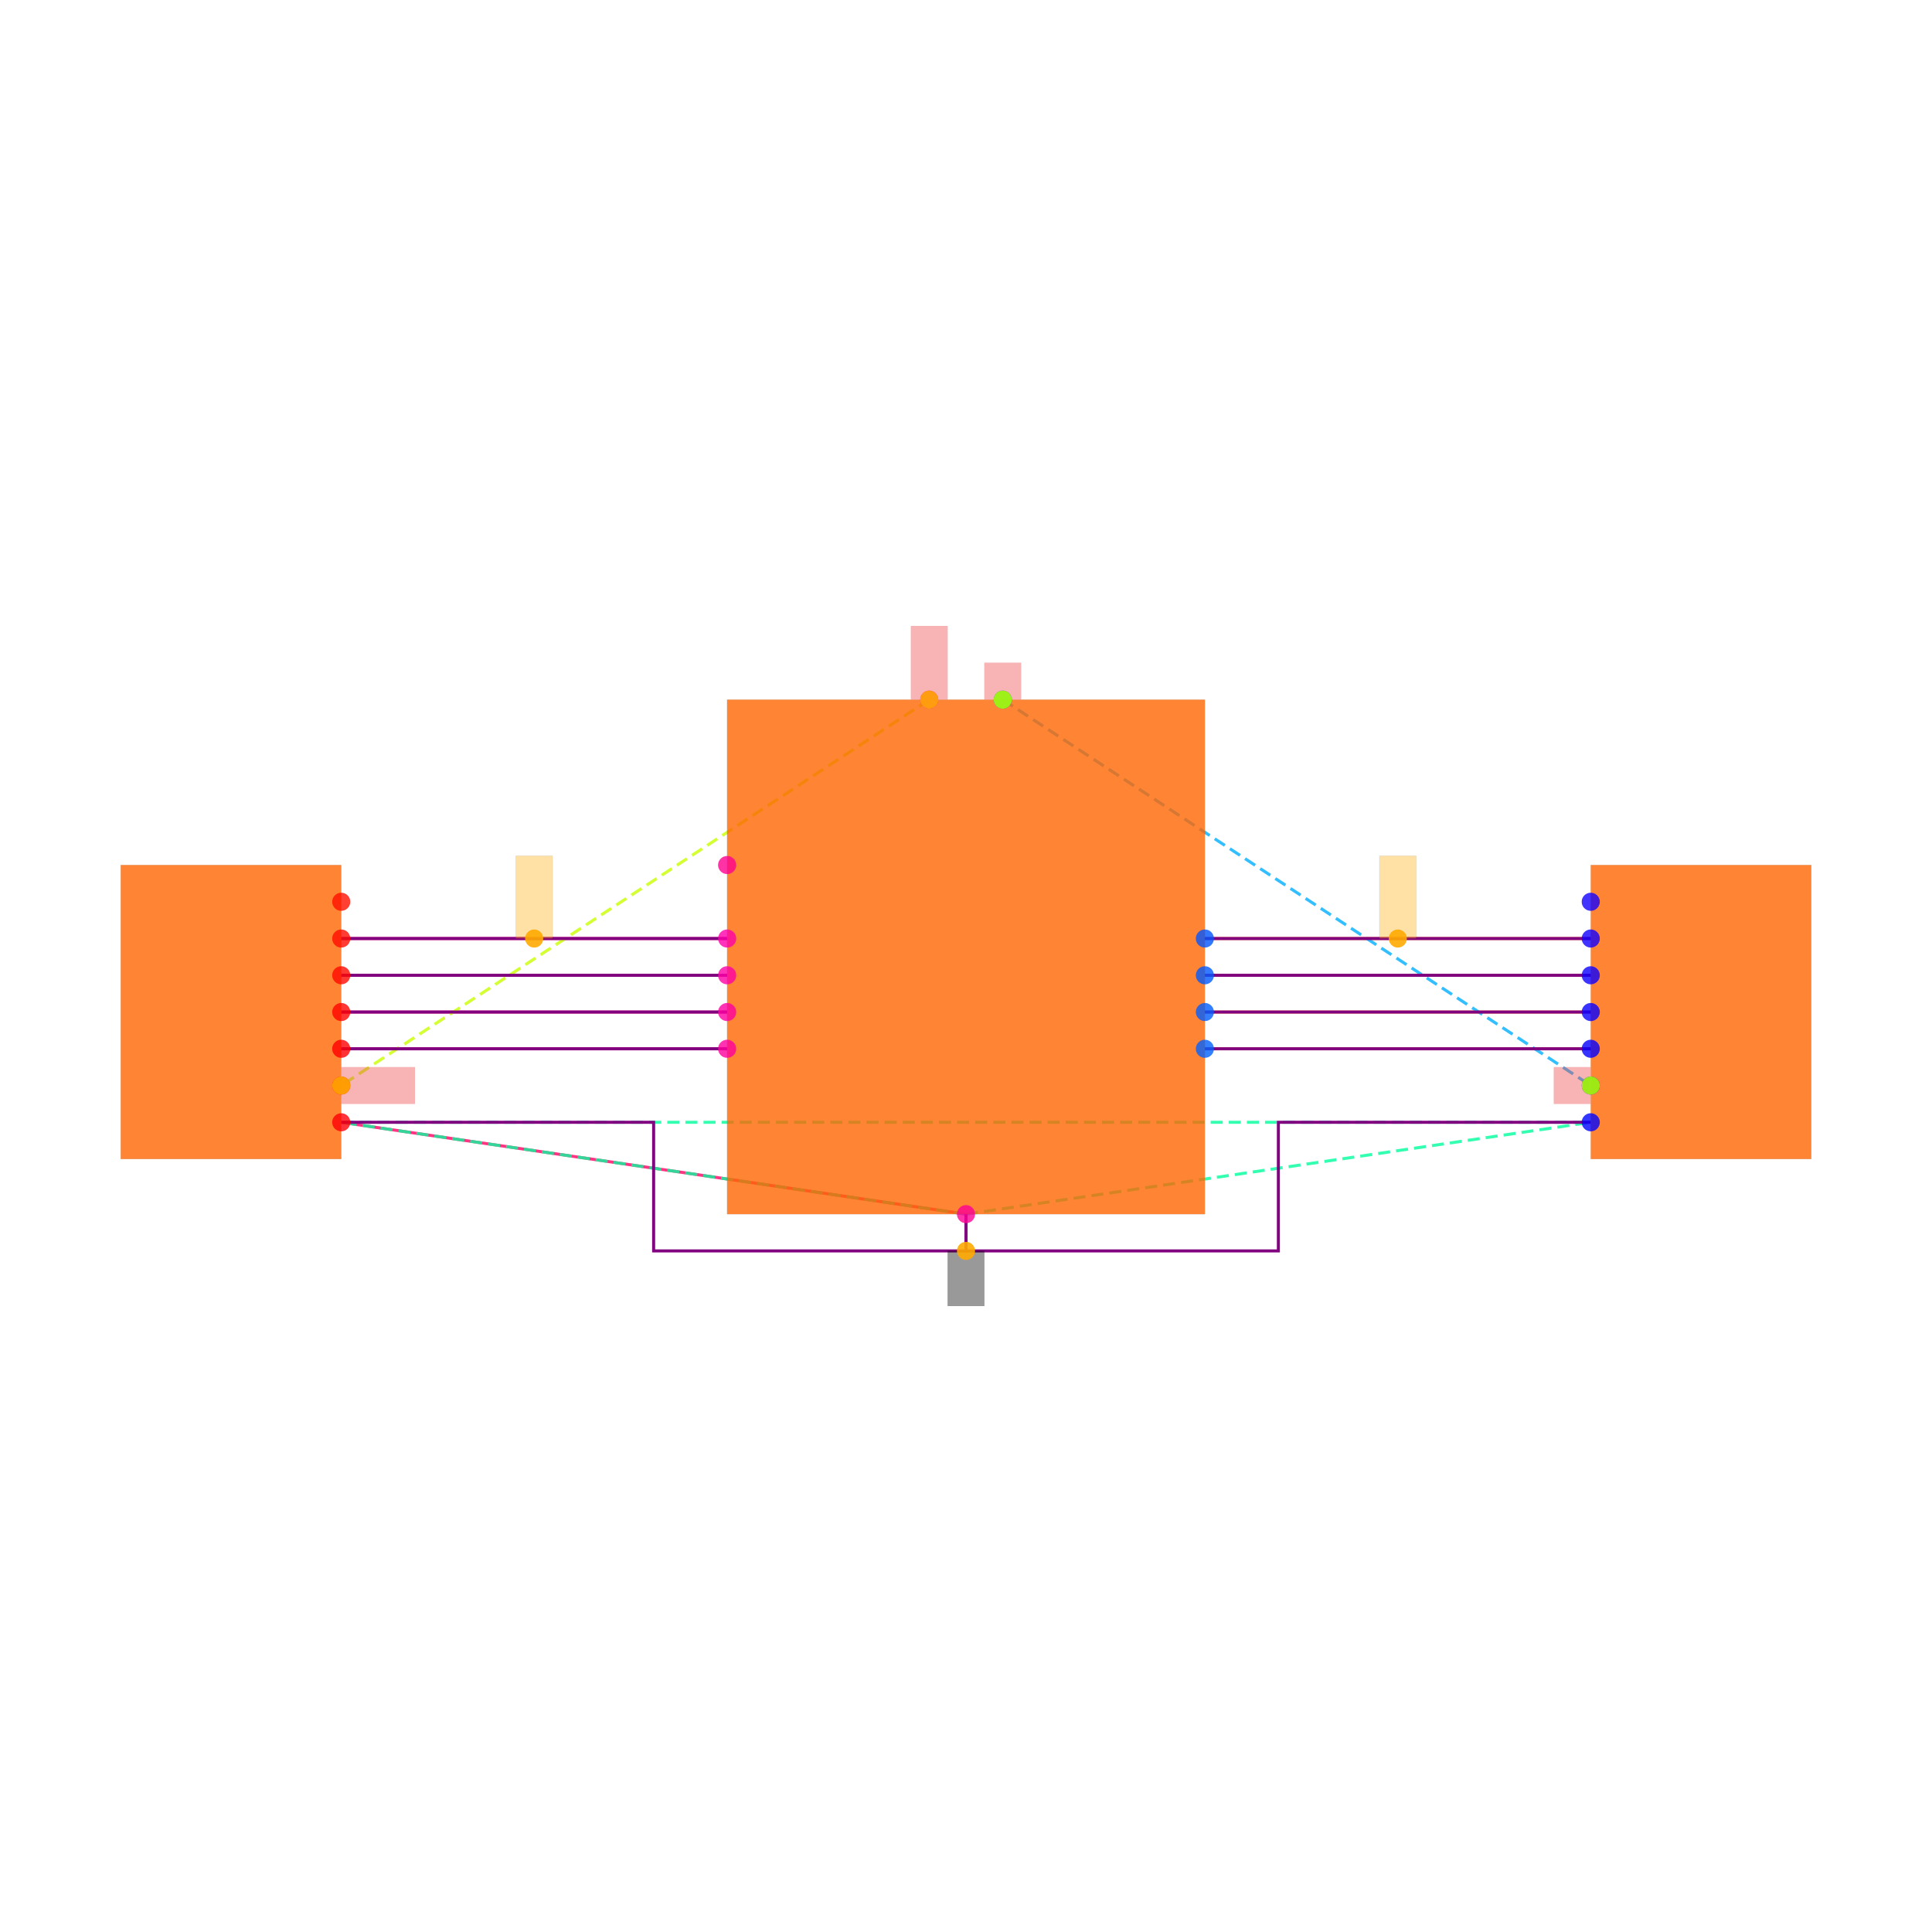
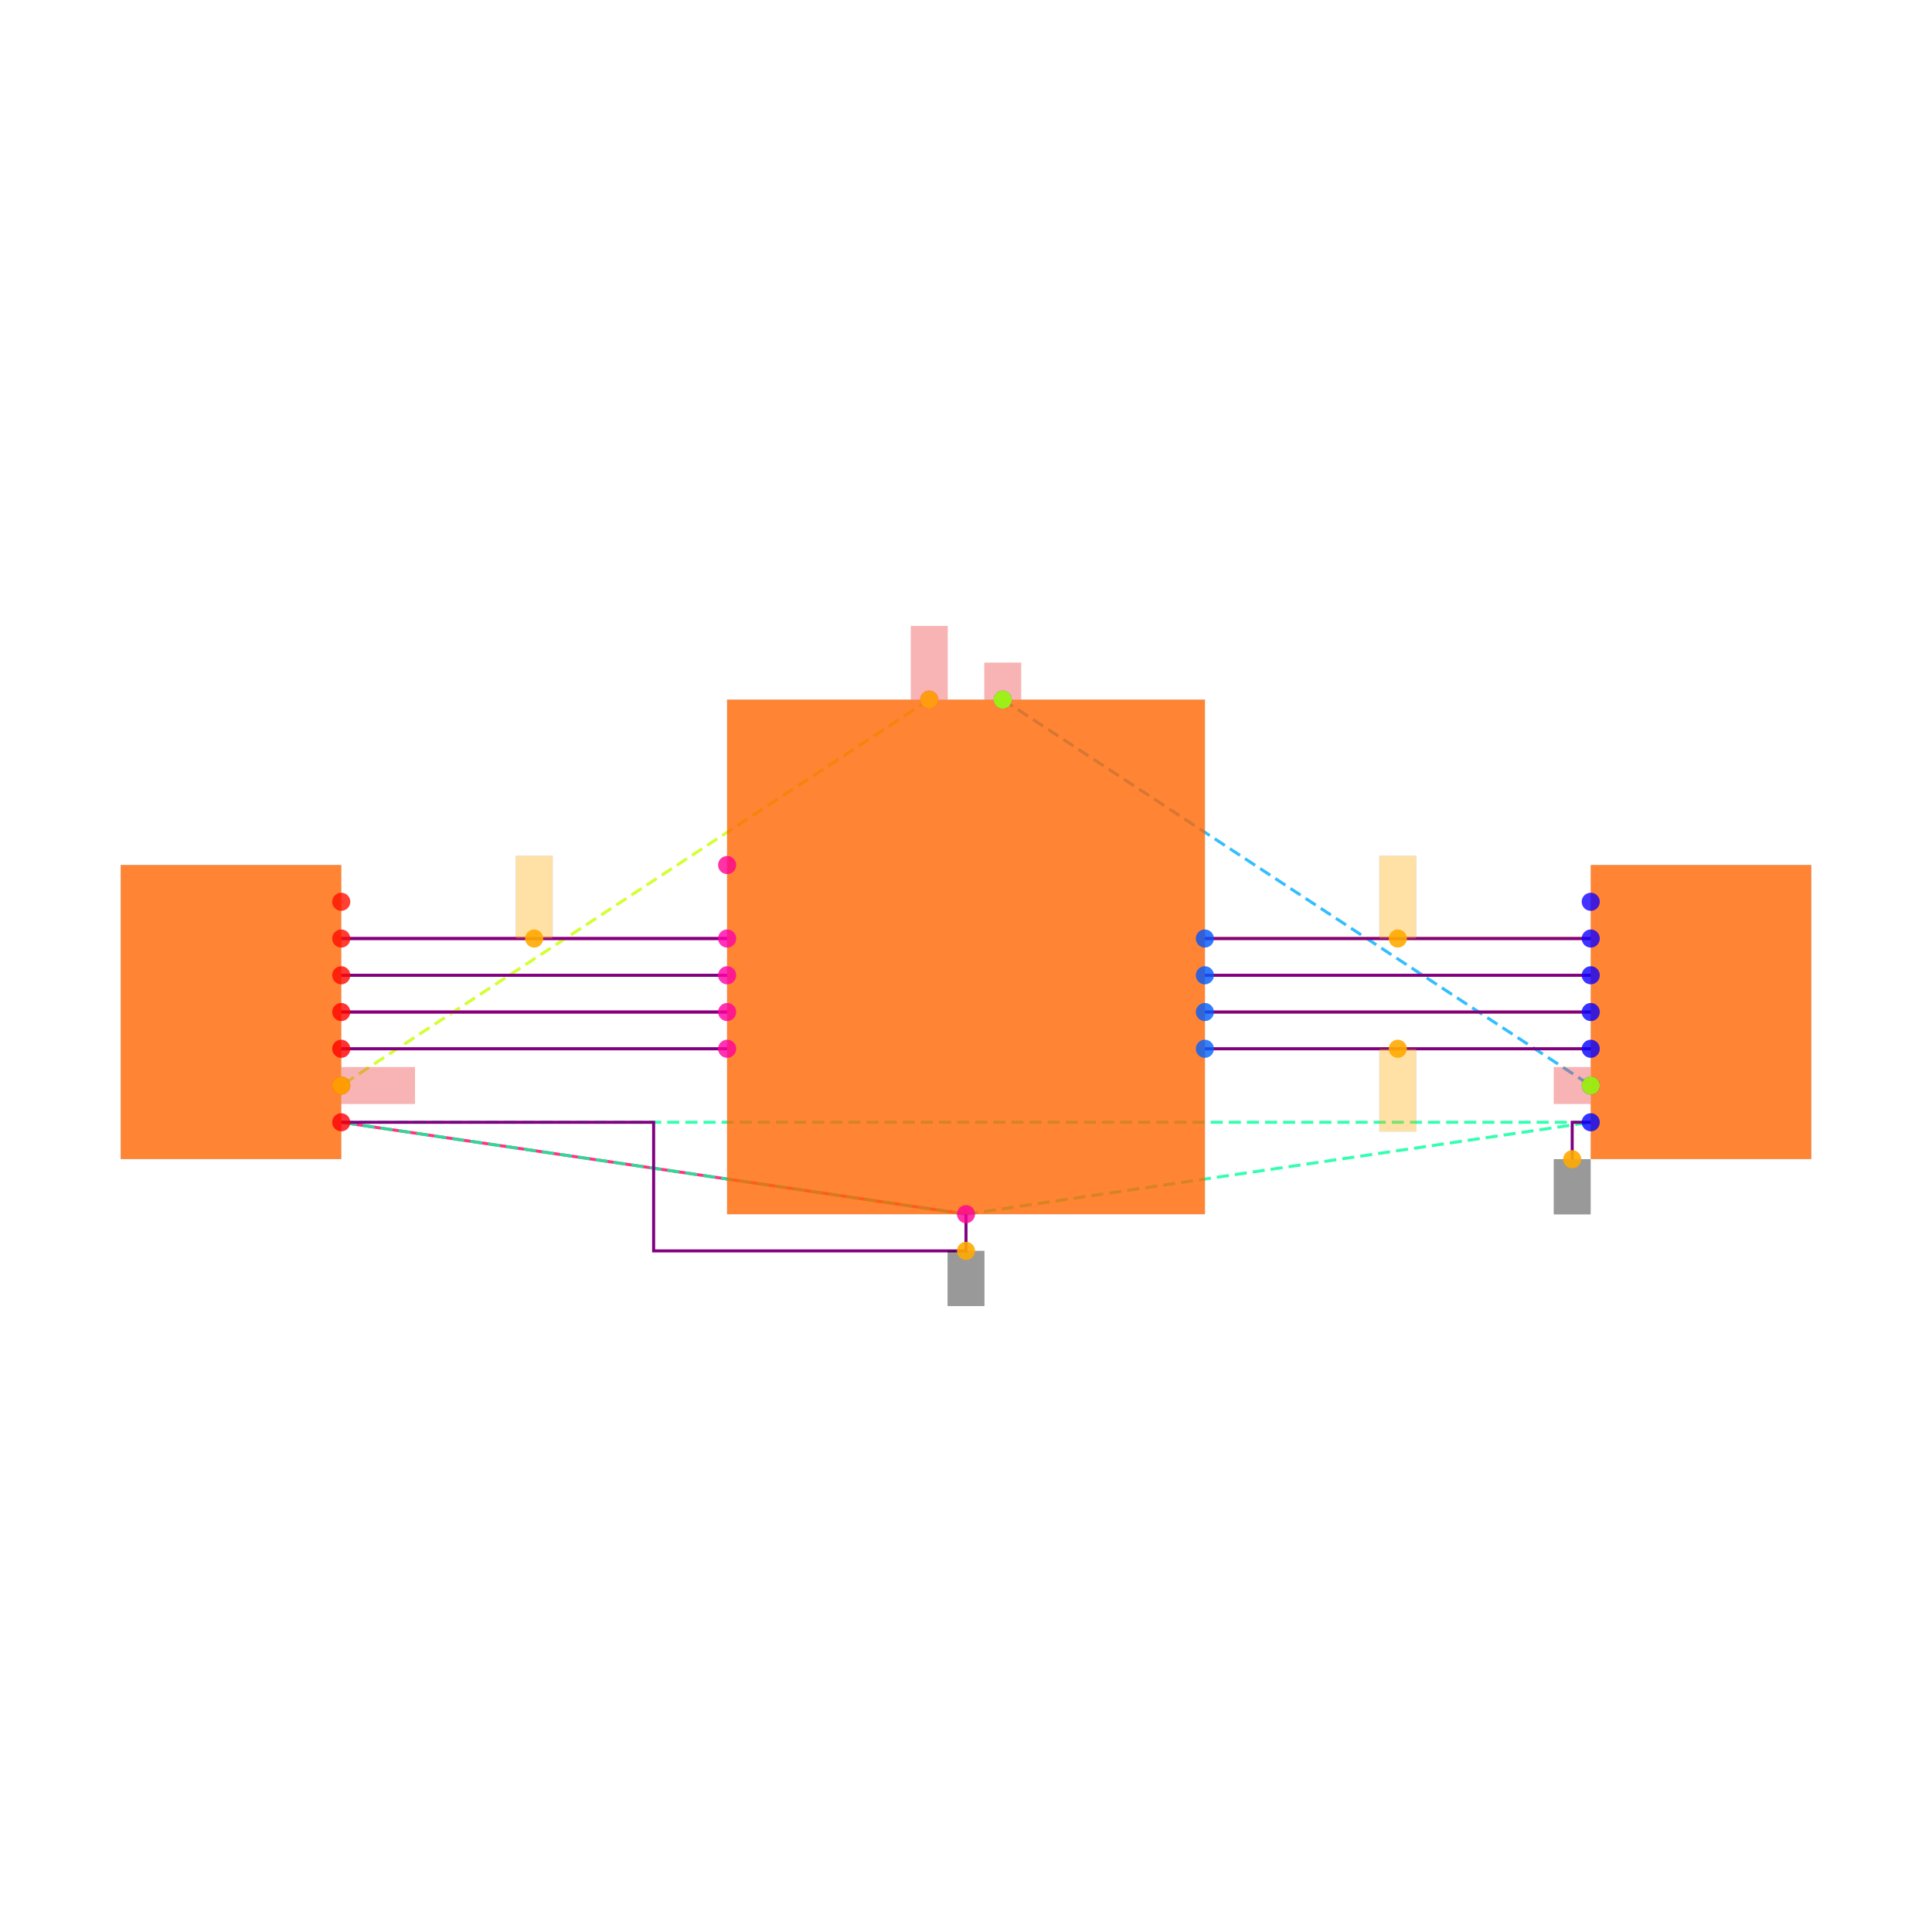
<svg xmlns="http://www.w3.org/2000/svg" width="640" height="640" viewBox="0 0 640 640">
  <rect width="100%" height="100%" fill="white" />
  <g>
    <polyline data-points="-3.4,-0.8999999999999999 0,-1.4" data-type="line" data-label="" points="113.043,371.77 320,402.204" fill="none" stroke="hsl(336, 100%, 50%, 0.8)" stroke-width="1px" />
  </g>
  <g>
    <polyline data-points="-3.4,-0.49999999999999994 -1.3,-0.5" data-type="line" data-label="" points="113.043,347.422 240.87,347.422" fill="none" stroke="hsl(336, 100%, 50%, 0.8)" stroke-width="1px" />
  </g>
  <g>
    <polyline data-points="-3.4,-0.2999999999999999 -1.3,-0.30000000000000004" data-type="line" data-label="" points="113.043,335.248 240.87,335.248" fill="none" stroke="hsl(336, 100%, 50%, 0.8)" stroke-width="1px" />
  </g>
  <g>
    <polyline data-points="-3.4,-0.09999999999999992 -1.3,-0.10000000000000009" data-type="line" data-label="" points="113.043,323.074 240.87,323.074" fill="none" stroke="hsl(336, 100%, 50%, 0.8)" stroke-width="1px" />
  </g>
  <g>
    <polyline data-points="-3.4,0.10000000000000003 -1.3,0.09999999999999998" data-type="line" data-label="" points="113.043,310.9 240.87,310.9" fill="none" stroke="hsl(336, 100%, 50%, 0.8)" stroke-width="1px" />
  </g>
  <g>
    <polyline data-points="3.4,-0.5 1.3,-0.5" data-type="line" data-label="" points="526.957,347.422 399.13,347.422" fill="none" stroke="hsl(24, 100%, 50%, 0.8)" stroke-width="1px" />
  </g>
  <g>
    <polyline data-points="3.4,-0.3000000000000001 1.3,-0.3" data-type="line" data-label="" points="526.957,335.248 399.13,335.248" fill="none" stroke="hsl(24, 100%, 50%, 0.8)" stroke-width="1px" />
  </g>
  <g>
    <polyline data-points="3.4,-0.10000000000000003 1.3,-0.09999999999999998" data-type="line" data-label="" points="526.957,323.074 399.13,323.074" fill="none" stroke="hsl(24, 100%, 50%, 0.8)" stroke-width="1px" />
  </g>
  <g>
    <polyline data-points="3.4,0.09999999999999998 1.3,0.10000000000000009" data-type="line" data-label="" points="526.957,310.9 399.13,310.9" fill="none" stroke="hsl(24, 100%, 50%, 0.8)" stroke-width="1px" />
  </g>
  <g>
    <polyline data-points="-0.2,1.4 -3.4,-0.7" data-type="line" data-label="" points="307.826,231.77 113.043,359.596" fill="none" stroke="hsl(73, 100%, 50%, 0.8)" stroke-width="1px" stroke-dasharray="4 2" />
  </g>
  <g>
    <polyline data-points="0,-1.4 -3.4,-0.8999999999999999" data-type="line" data-label="" points="320,402.204 113.043,371.77" fill="none" stroke="hsl(157, 100%, 50%, 0.8)" stroke-width="1px" stroke-dasharray="4 2" />
  </g>
  <g>
    <polyline data-points="0,-1.4 3.4,-0.8999999999999999" data-type="line" data-label="" points="320,402.204 526.957,371.77" fill="none" stroke="hsl(157, 100%, 50%, 0.8)" stroke-width="1px" stroke-dasharray="4 2" />
  </g>
  <g>
    <polyline data-points="-3.4,-0.8999999999999999 3.4,-0.8999999999999999" data-type="line" data-label="" points="113.043,371.77 526.957,371.77" fill="none" stroke="hsl(157, 100%, 50%, 0.8)" stroke-width="1px" stroke-dasharray="4 2" />
  </g>
  <g>
    <polyline data-points="0.2,1.4 3.4,-0.7" data-type="line" data-label="" points="332.174,231.77 526.957,359.596" fill="none" stroke="hsl(199, 100%, 50%, 0.8)" stroke-width="1px" stroke-dasharray="4 2" />
  </g>
  <g>
-     <polyline data-points="0,-1.4 0,-1.5999999999999999 -1.7,-1.5999999999999999 -1.7,-0.8999999999999999 -3.4,-0.8999999999999999" data-type="line" data-label="" points="320,402.204 320,414.378 216.522,414.378 216.522,371.77 113.043,371.77" fill="none" stroke="purple" stroke-width="1px" />
-   </g>
-   <g>
-     <polyline data-points="3.4,-0.8999999999999999 1.6999999999999997,-0.8999999999999999 1.6999999999999997,-1.5999999999999999 0,-1.5999999999999999 0,-1.4" data-type="line" data-label="" points="526.957,371.77 423.478,371.77 423.478,414.378 320,414.378 320,402.204" fill="none" stroke="purple" stroke-width="1px" />
-   </g>
-   <g>
    <polyline data-points="-3.4,-0.49999999999999994 -1.3,-0.5" data-type="line" data-label="" points="113.043,347.422 240.87,347.422" fill="none" stroke="purple" stroke-width="1px" />
  </g>
  <g>
    <polyline data-points="-3.4,-0.2999999999999999 -1.3,-0.30000000000000004" data-type="line" data-label="" points="113.043,335.248 240.87,335.248" fill="none" stroke="purple" stroke-width="1px" />
  </g>
  <g>
    <polyline data-points="-3.4,-0.09999999999999992 -1.3,-0.10000000000000009" data-type="line" data-label="" points="113.043,323.074 240.87,323.074" fill="none" stroke="purple" stroke-width="1px" />
  </g>
  <g>
    <polyline data-points="-3.4,0.10000000000000003 -1.3,0.09999999999999998" data-type="line" data-label="" points="113.043,310.9 240.87,310.9" fill="none" stroke="purple" stroke-width="1px" />
  </g>
  <g>
    <polyline data-points="3.4,-0.5 1.3,-0.5" data-type="line" data-label="" points="526.957,347.422 399.13,347.422" fill="none" stroke="purple" stroke-width="1px" />
  </g>
  <g>
    <polyline data-points="3.4,-0.3000000000000001 1.3,-0.3" data-type="line" data-label="" points="526.957,335.248 399.13,335.248" fill="none" stroke="purple" stroke-width="1px" />
  </g>
  <g>
    <polyline data-points="3.4,-0.10000000000000003 1.3,-0.09999999999999998" data-type="line" data-label="" points="526.957,323.074 399.13,323.074" fill="none" stroke="purple" stroke-width="1px" />
  </g>
  <g>
    <polyline data-points="3.4,0.09999999999999998 1.3,0.10000000000000009" data-type="line" data-label="" points="526.957,310.9 399.13,310.9" fill="none" stroke="purple" stroke-width="1px" />
  </g>
  <g>
+     <polyline data-points="-3.4,-0.8999999999999999 -1.7,-0.8999999999999999 -1.7,-1.5999999999999999 0,-1.5999999999999999 0,-1.4" data-type="line" data-label="" points="113.043,371.77 216.522,371.77 216.522,414.378 320,414.378 320,402.204" fill="none" stroke="purple" stroke-width="1px" />
+   </g>
+   <g>
+     <polyline data-points="3.4,-0.8999999999999999 3.299,-0.8999999999999999 3.299,-1.101" data-type="line" data-label="" points="526.957,371.77 520.809,371.77 520.809,384.004" fill="none" stroke="purple" stroke-width="1px" />
+   </g>
+   <g>
    <rect data-type="rect" data-label="schematic_component_0" data-x="0" data-y="0" x="240.87" y="231.77" width="158.261" height="170.435" fill="hsl(24, 100%, 50%, 0.8)" stroke="black" stroke-width="0.016" />
  </g>
  <g>
    <rect data-type="rect" data-label="schematic_component_1" data-x="-4" data-y="-0.3" x="40" y="286.552" width="73.043" height="97.391" fill="hsl(24, 100%, 50%, 0.8)" stroke="black" stroke-width="0.016" />
  </g>
  <g>
    <rect data-type="rect" data-label="schematic_component_2" data-x="4" data-y="-0.3" x="526.957" y="286.552" width="73.043" height="97.391" fill="hsl(24, 100%, 50%, 0.8)" stroke="black" stroke-width="0.016" />
  </g>
  <g>
    <rect data-type="rect" data-label="netId: V3_3 globalConnNetId: connectivity_net9" data-x="-0.2" data-y="1.6009999999999998" x="301.739" y="207.361" width="12.174" height="24.348" fill="#ef444466" stroke="#ef4444" stroke-width="0.016" />
  </g>
  <g>
    <rect data-type="rect" data-label="netId: V3_3 globalConnNetId: connectivity_net9" data-x="-3.199" data-y="-0.7" x="113.104" y="353.509" width="24.348" height="12.174" fill="#ef444466" stroke="#ef4444" stroke-width="0.016" />
  </g>
  <g>
    <rect data-type="rect" data-label="netId: pinheader.JP1 &gt; port.pin6 to .U1 &gt; .pin2 globalConnNetId: connectivity_net4" data-x="-2.35" data-y="0.325" x="170.87" y="283.509" width="12.174" height="27.391" fill="hsl(40, 100%, 50%, 0.35)" stroke="black" stroke-width="0.016" />
  </g>
  <g>
    <rect data-type="rect" data-label="netId: GND globalConnNetId: connectivity_net0" data-x="0" data-y="-1.7499999999999998" x="313.913" y="414.378" width="12.174" height="18.261" fill="#00000066" stroke="#000000" stroke-width="0.016" />
  </g>
  <g>
+     <rect data-type="rect" data-label="netId: GND globalConnNetId: connectivity_net0" data-x="3.299" data-y="-1.251" x="514.722" y="384.004" width="12.174" height="18.261" fill="#00000066" stroke="#000000" stroke-width="0.016" />
+   </g>
+   <g>
+     <rect data-type="rect" data-label="netId: pinheader.JP2 &gt; port.pin3 to .U1 &gt; .pin10 globalConnNetId: connectivity_net5" data-x="2.35" data-y="-0.725" x="456.957" y="347.422" width="12.174" height="27.391" fill="hsl(40, 100%, 50%, 0.35)" stroke="black" stroke-width="0.016" />
+   </g>
+   <g>
    <rect data-type="rect" data-label="netId: pinheader.JP2 &gt; port.pin6 to .U1 &gt; .pin13 globalConnNetId: connectivity_net8" data-x="2.35" data-y="0.32500000000000007" x="456.957" y="283.509" width="12.174" height="27.391" fill="hsl(40, 100%, 50%, 0.35)" stroke="black" stroke-width="0.016" />
  </g>
  <g>
    <rect data-type="rect" data-label="netId: V5 globalConnNetId: connectivity_net10" data-x="0.2" data-y="1.501" x="326.087" y="219.535" width="12.174" height="12.174" fill="#ef444466" stroke="#ef4444" stroke-width="0.016" />
  </g>
  <g>
    <rect data-type="rect" data-label="netId: V5 globalConnNetId: connectivity_net10" data-x="3.299" data-y="-0.7" x="514.722" y="353.509" width="12.174" height="12.174" fill="#ef444466" stroke="#ef4444" stroke-width="0.016" />
  </g>
  <g>
    <circle data-type="point" data-label="U1.1 y+" data-x="-0.2" data-y="1.4" cx="307.826" cy="231.77" r="3" fill="hsl(319, 100%, 50%, 0.8)" />
  </g>
  <g>
    <circle data-type="point" data-label="U1.2 x-" data-x="-1.3" data-y="0.09999999999999998" cx="240.87" cy="310.9" r="3" fill="hsl(320, 100%, 50%, 0.8)" />
  </g>
  <g>
    <circle data-type="point" data-label="U1.3 x-" data-x="-1.3" data-y="-0.10000000000000009" cx="240.87" cy="323.074" r="3" fill="hsl(321, 100%, 50%, 0.8)" />
  </g>
  <g>
    <circle data-type="point" data-label="U1.4 x-" data-x="-1.3" data-y="-0.30000000000000004" cx="240.87" cy="335.248" r="3" fill="hsl(322, 100%, 50%, 0.8)" />
  </g>
  <g>
    <circle data-type="point" data-label="U1.5 x-" data-x="-1.3" data-y="-0.5" cx="240.87" cy="347.422" r="3" fill="hsl(323, 100%, 50%, 0.8)" />
  </g>
  <g>
    <circle data-type="point" data-label="U1.7 y-" data-x="0" data-y="-1.4" cx="320" cy="402.204" r="3" fill="hsl(325, 100%, 50%, 0.8)" />
  </g>
  <g>
    <circle data-type="point" data-label="U1.8 x-" data-x="-1.3" data-y="0.5" cx="240.87" cy="286.552" r="3" fill="hsl(326, 100%, 50%, 0.8)" />
  </g>
  <g>
    <circle data-type="point" data-label="U1.10 x+" data-x="1.3" data-y="-0.5" cx="399.13" cy="347.422" r="3" fill="hsl(217, 100%, 50%, 0.8)" />
  </g>
  <g>
    <circle data-type="point" data-label="U1.11 x+" data-x="1.3" data-y="-0.3" cx="399.13" cy="335.248" r="3" fill="hsl(218, 100%, 50%, 0.8)" />
  </g>
  <g>
    <circle data-type="point" data-label="U1.12 x+" data-x="1.3" data-y="-0.09999999999999998" cx="399.13" cy="323.074" r="3" fill="hsl(219, 100%, 50%, 0.8)" />
  </g>
  <g>
    <circle data-type="point" data-label="U1.13 x+" data-x="1.3" data-y="0.10000000000000009" cx="399.13" cy="310.9" r="3" fill="hsl(220, 100%, 50%, 0.8)" />
  </g>
  <g>
    <circle data-type="point" data-label="U1.14 y+" data-x="0.2" data-y="1.4" cx="332.174" cy="231.77" r="3" fill="hsl(221, 100%, 50%, 0.8)" />
  </g>
  <g>
    <circle data-type="point" data-label="JP1.1 x+" data-x="-3.4" data-y="-0.8999999999999999" cx="113.043" cy="371.77" r="3" fill="hsl(358, 100%, 50%, 0.8)" />
  </g>
  <g>
    <circle data-type="point" data-label="JP1.2 x+" data-x="-3.4" data-y="-0.7" cx="113.043" cy="359.596" r="3" fill="hsl(359, 100%, 50%, 0.8)" />
  </g>
  <g>
    <circle data-type="point" data-label="JP1.3 x+" data-x="-3.4" data-y="-0.49999999999999994" cx="113.043" cy="347.422" r="3" fill="hsl(0, 100%, 50%, 0.8)" />
  </g>
  <g>
    <circle data-type="point" data-label="JP1.4 x+" data-x="-3.4" data-y="-0.2999999999999999" cx="113.043" cy="335.248" r="3" fill="hsl(1, 100%, 50%, 0.8)" />
  </g>
  <g>
    <circle data-type="point" data-label="JP1.5 x+" data-x="-3.4" data-y="-0.09999999999999992" cx="113.043" cy="323.074" r="3" fill="hsl(2, 100%, 50%, 0.8)" />
  </g>
  <g>
    <circle data-type="point" data-label="JP1.6 x+" data-x="-3.4" data-y="0.10000000000000003" cx="113.043" cy="310.9" r="3" fill="hsl(3, 100%, 50%, 0.8)" />
  </g>
  <g>
    <circle data-type="point" data-label="JP1.7 x+" data-x="-3.4" data-y="0.3" cx="113.043" cy="298.726" r="3" fill="hsl(4, 100%, 50%, 0.8)" />
  </g>
  <g>
    <circle data-type="point" data-label="JP2.1 x-" data-x="3.4" data-y="-0.8999999999999999" cx="526.957" cy="371.77" r="3" fill="hsl(239, 100%, 50%, 0.8)" />
  </g>
  <g>
    <circle data-type="point" data-label="JP2.2 x-" data-x="3.4" data-y="-0.7" cx="526.957" cy="359.596" r="3" fill="hsl(240, 100%, 50%, 0.8)" />
  </g>
  <g>
    <circle data-type="point" data-label="JP2.3 x-" data-x="3.4" data-y="-0.5" cx="526.957" cy="347.422" r="3" fill="hsl(241, 100%, 50%, 0.8)" />
  </g>
  <g>
    <circle data-type="point" data-label="JP2.4 x-" data-x="3.4" data-y="-0.3000000000000001" cx="526.957" cy="335.248" r="3" fill="hsl(242, 100%, 50%, 0.8)" />
  </g>
  <g>
    <circle data-type="point" data-label="JP2.5 x-" data-x="3.4" data-y="-0.10000000000000003" cx="526.957" cy="323.074" r="3" fill="hsl(243, 100%, 50%, 0.8)" />
  </g>
  <g>
    <circle data-type="point" data-label="JP2.6 x-" data-x="3.4" data-y="0.09999999999999998" cx="526.957" cy="310.9" r="3" fill="hsl(244, 100%, 50%, 0.8)" />
  </g>
  <g>
    <circle data-type="point" data-label="JP2.7 x-" data-x="3.4" data-y="0.3" cx="526.957" cy="298.726" r="3" fill="hsl(245, 100%, 50%, 0.8)" />
  </g>
  <g>
    <circle data-type="point" data-label="anchorPoint orientation: y+" data-x="-0.2" data-y="1.4" cx="307.826" cy="231.77" r="3" fill="hsl(40, 100%, 50%, 0.9)" />
  </g>
  <g>
    <circle data-type="point" data-label="anchorPoint orientation: x+" data-x="-3.4" data-y="-0.7" cx="113.043" cy="359.596" r="3" fill="hsl(40, 100%, 50%, 0.9)" />
  </g>
  <g>
    <circle data-type="point" data-label="anchorPoint orientation: y+" data-x="-2.35" data-y="0.1" cx="176.957" cy="310.9" r="3" fill="hsl(40, 100%, 50%, 0.9)" />
  </g>
  <g>
    <circle data-type="point" data-label="anchorPoint orientation: y-" data-x="0" data-y="-1.5999999999999999" cx="320" cy="414.378" r="3" fill="hsl(40, 100%, 50%, 0.9)" />
+   </g>
+   <g>
+     <circle data-type="point" data-label="anchorPoint orientation: y-" data-x="3.299" data-y="-1.101" cx="520.809" cy="384.004" r="3" fill="hsl(40, 100%, 50%, 0.9)" />
+   </g>
+   <g>
+     <circle data-type="point" data-label="anchorPoint orientation: y-" data-x="2.35" data-y="-0.5" cx="463.043" cy="347.422" r="3" fill="hsl(40, 100%, 50%, 0.9)" />
  </g>
  <g>
    <circle data-type="point" data-label="anchorPoint orientation: y+" data-x="2.35" data-y="0.10000000000000003" cx="463.043" cy="310.9" r="3" fill="hsl(40, 100%, 50%, 0.9)" />
  </g>
  <g>
    <circle data-type="point" data-label="anchorPoint orientation: y+" data-x="0.2" data-y="1.4" cx="332.174" cy="231.77" r="3" fill="hsl(80, 100%, 50%, 0.9)" />
  </g>
  <g>
    <circle data-type="point" data-label="anchorPoint orientation: x-" data-x="3.4" data-y="-0.7" cx="526.957" cy="359.596" r="3" fill="hsl(80, 100%, 50%, 0.9)" />
  </g>
  <g id="crosshair" style="display: none">
    <line id="crosshair-h" y1="0" y2="640" stroke="#666" stroke-width="0.5" />
    <line id="crosshair-v" x1="0" x2="640" stroke="#666" stroke-width="0.5" />
    <text id="coordinates" font-family="monospace" font-size="12" fill="#666" />
  </g>
</svg>
